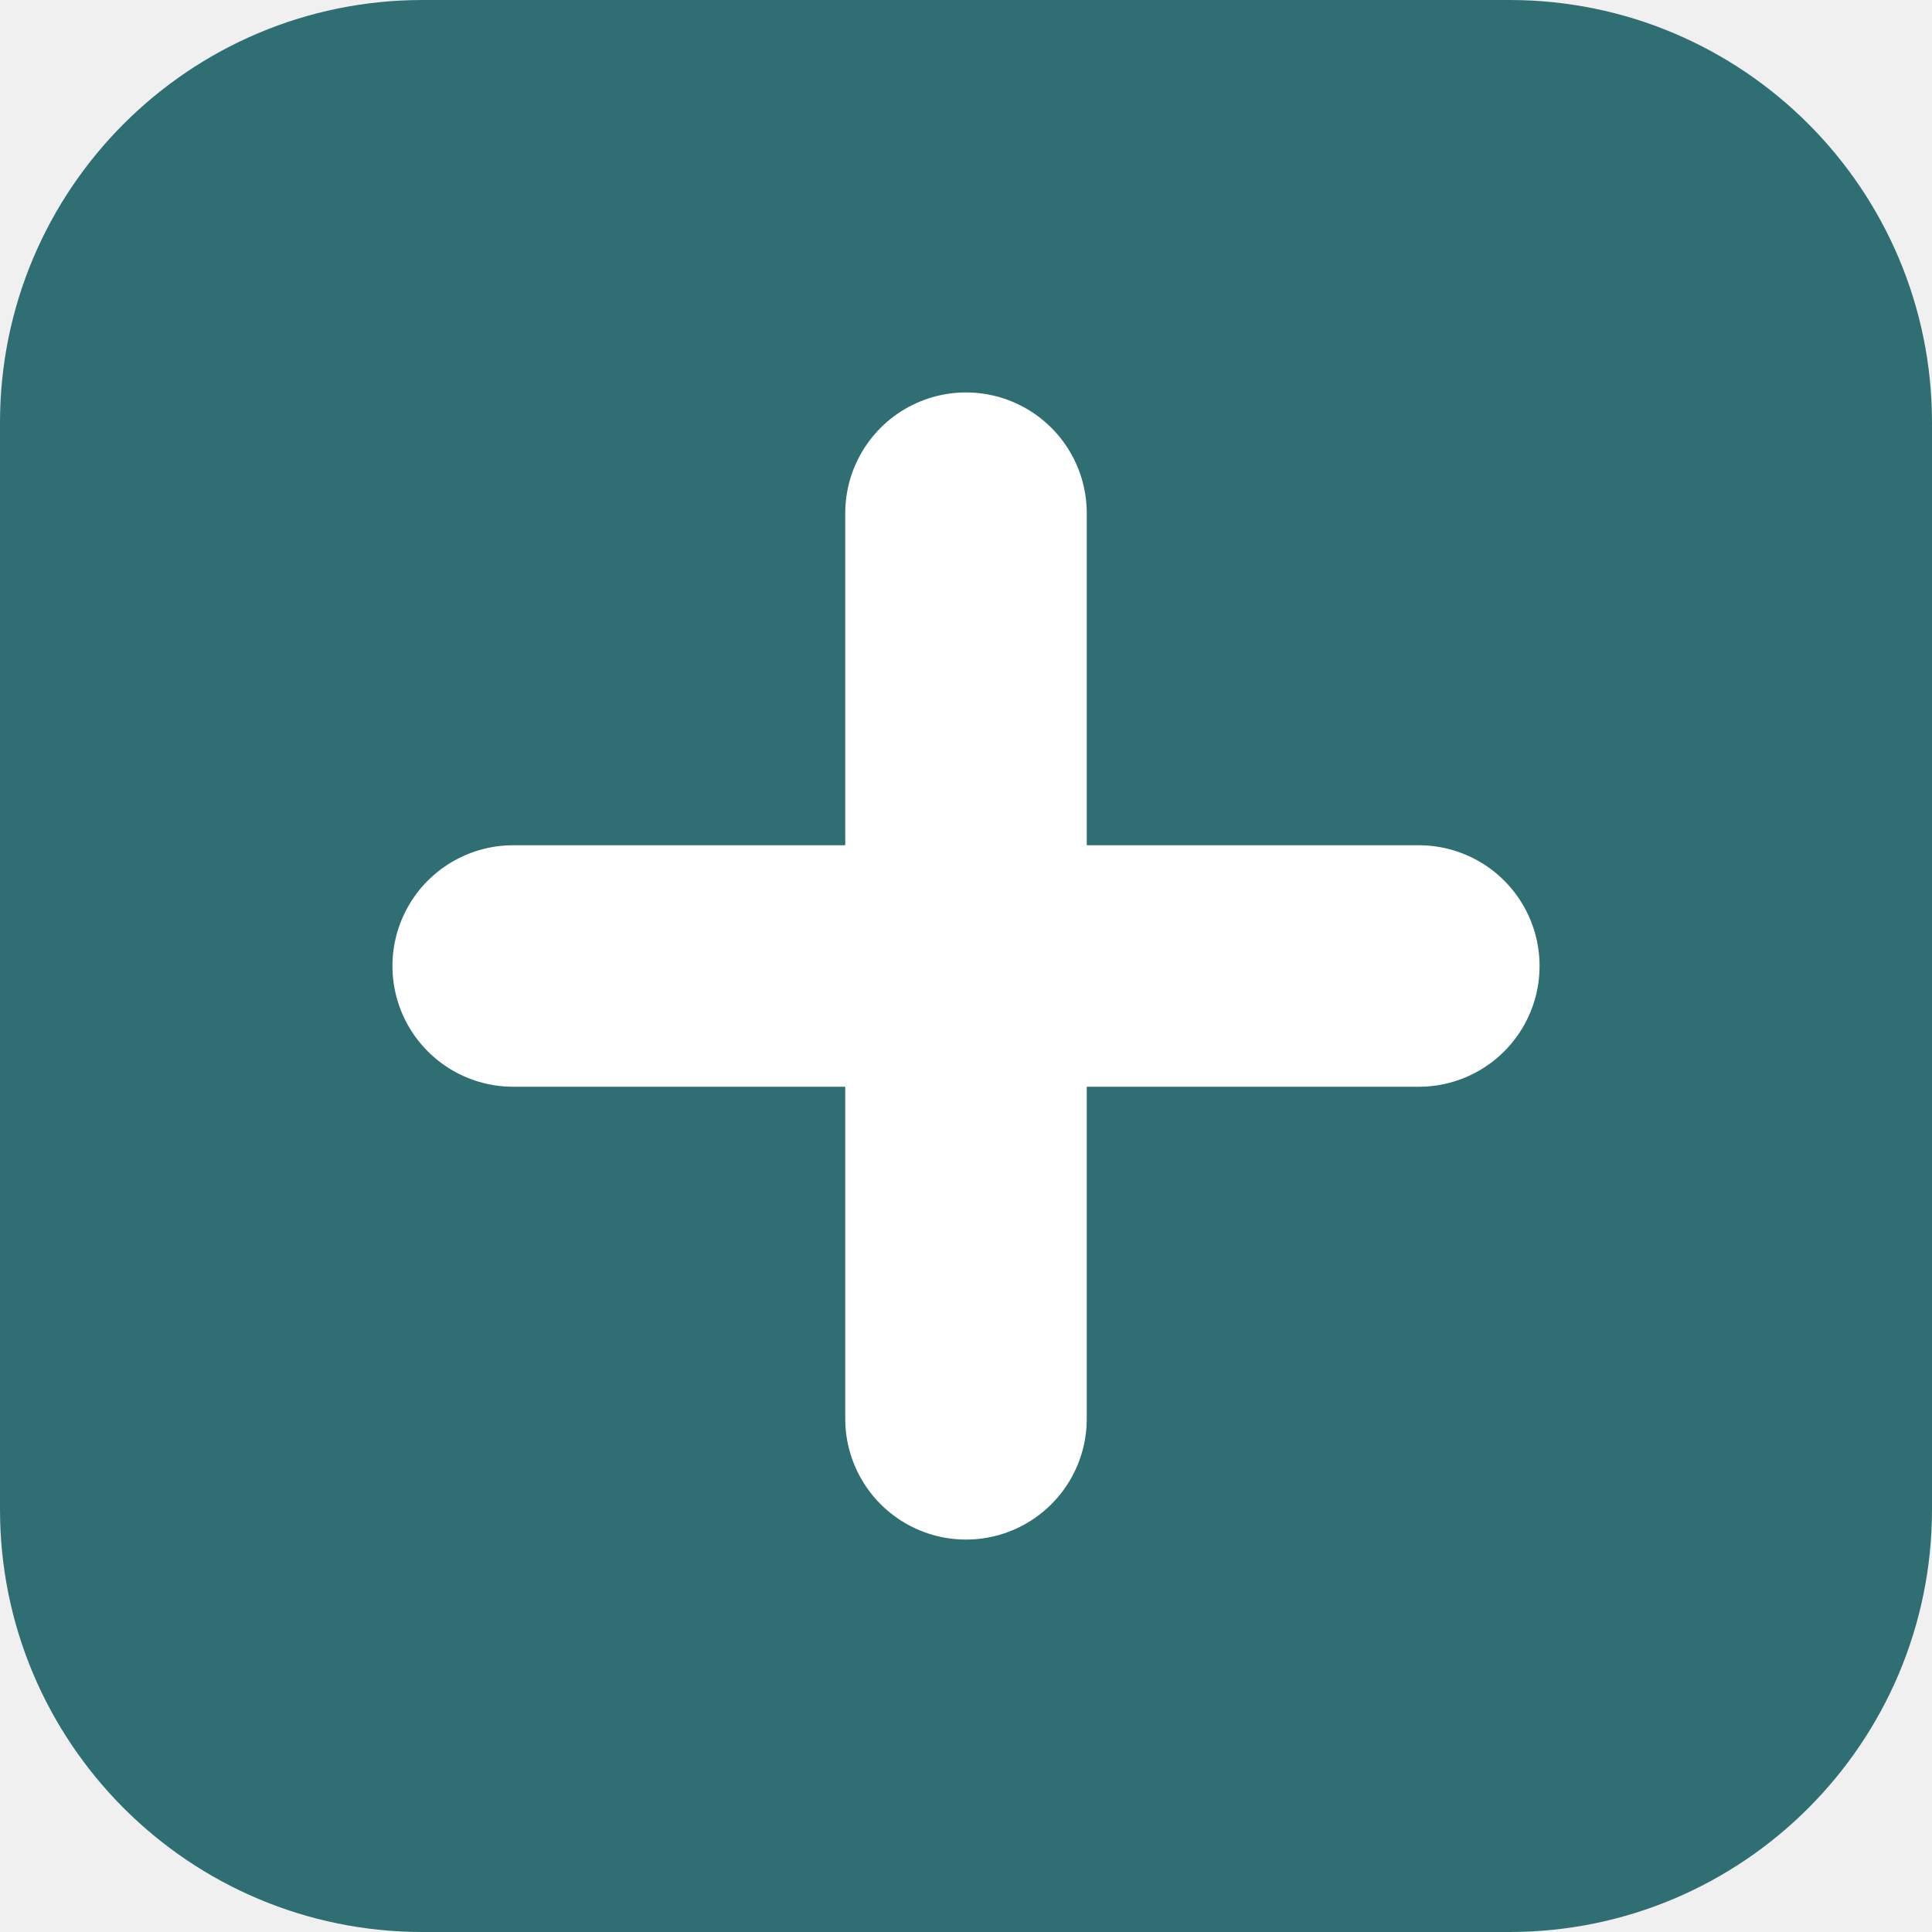
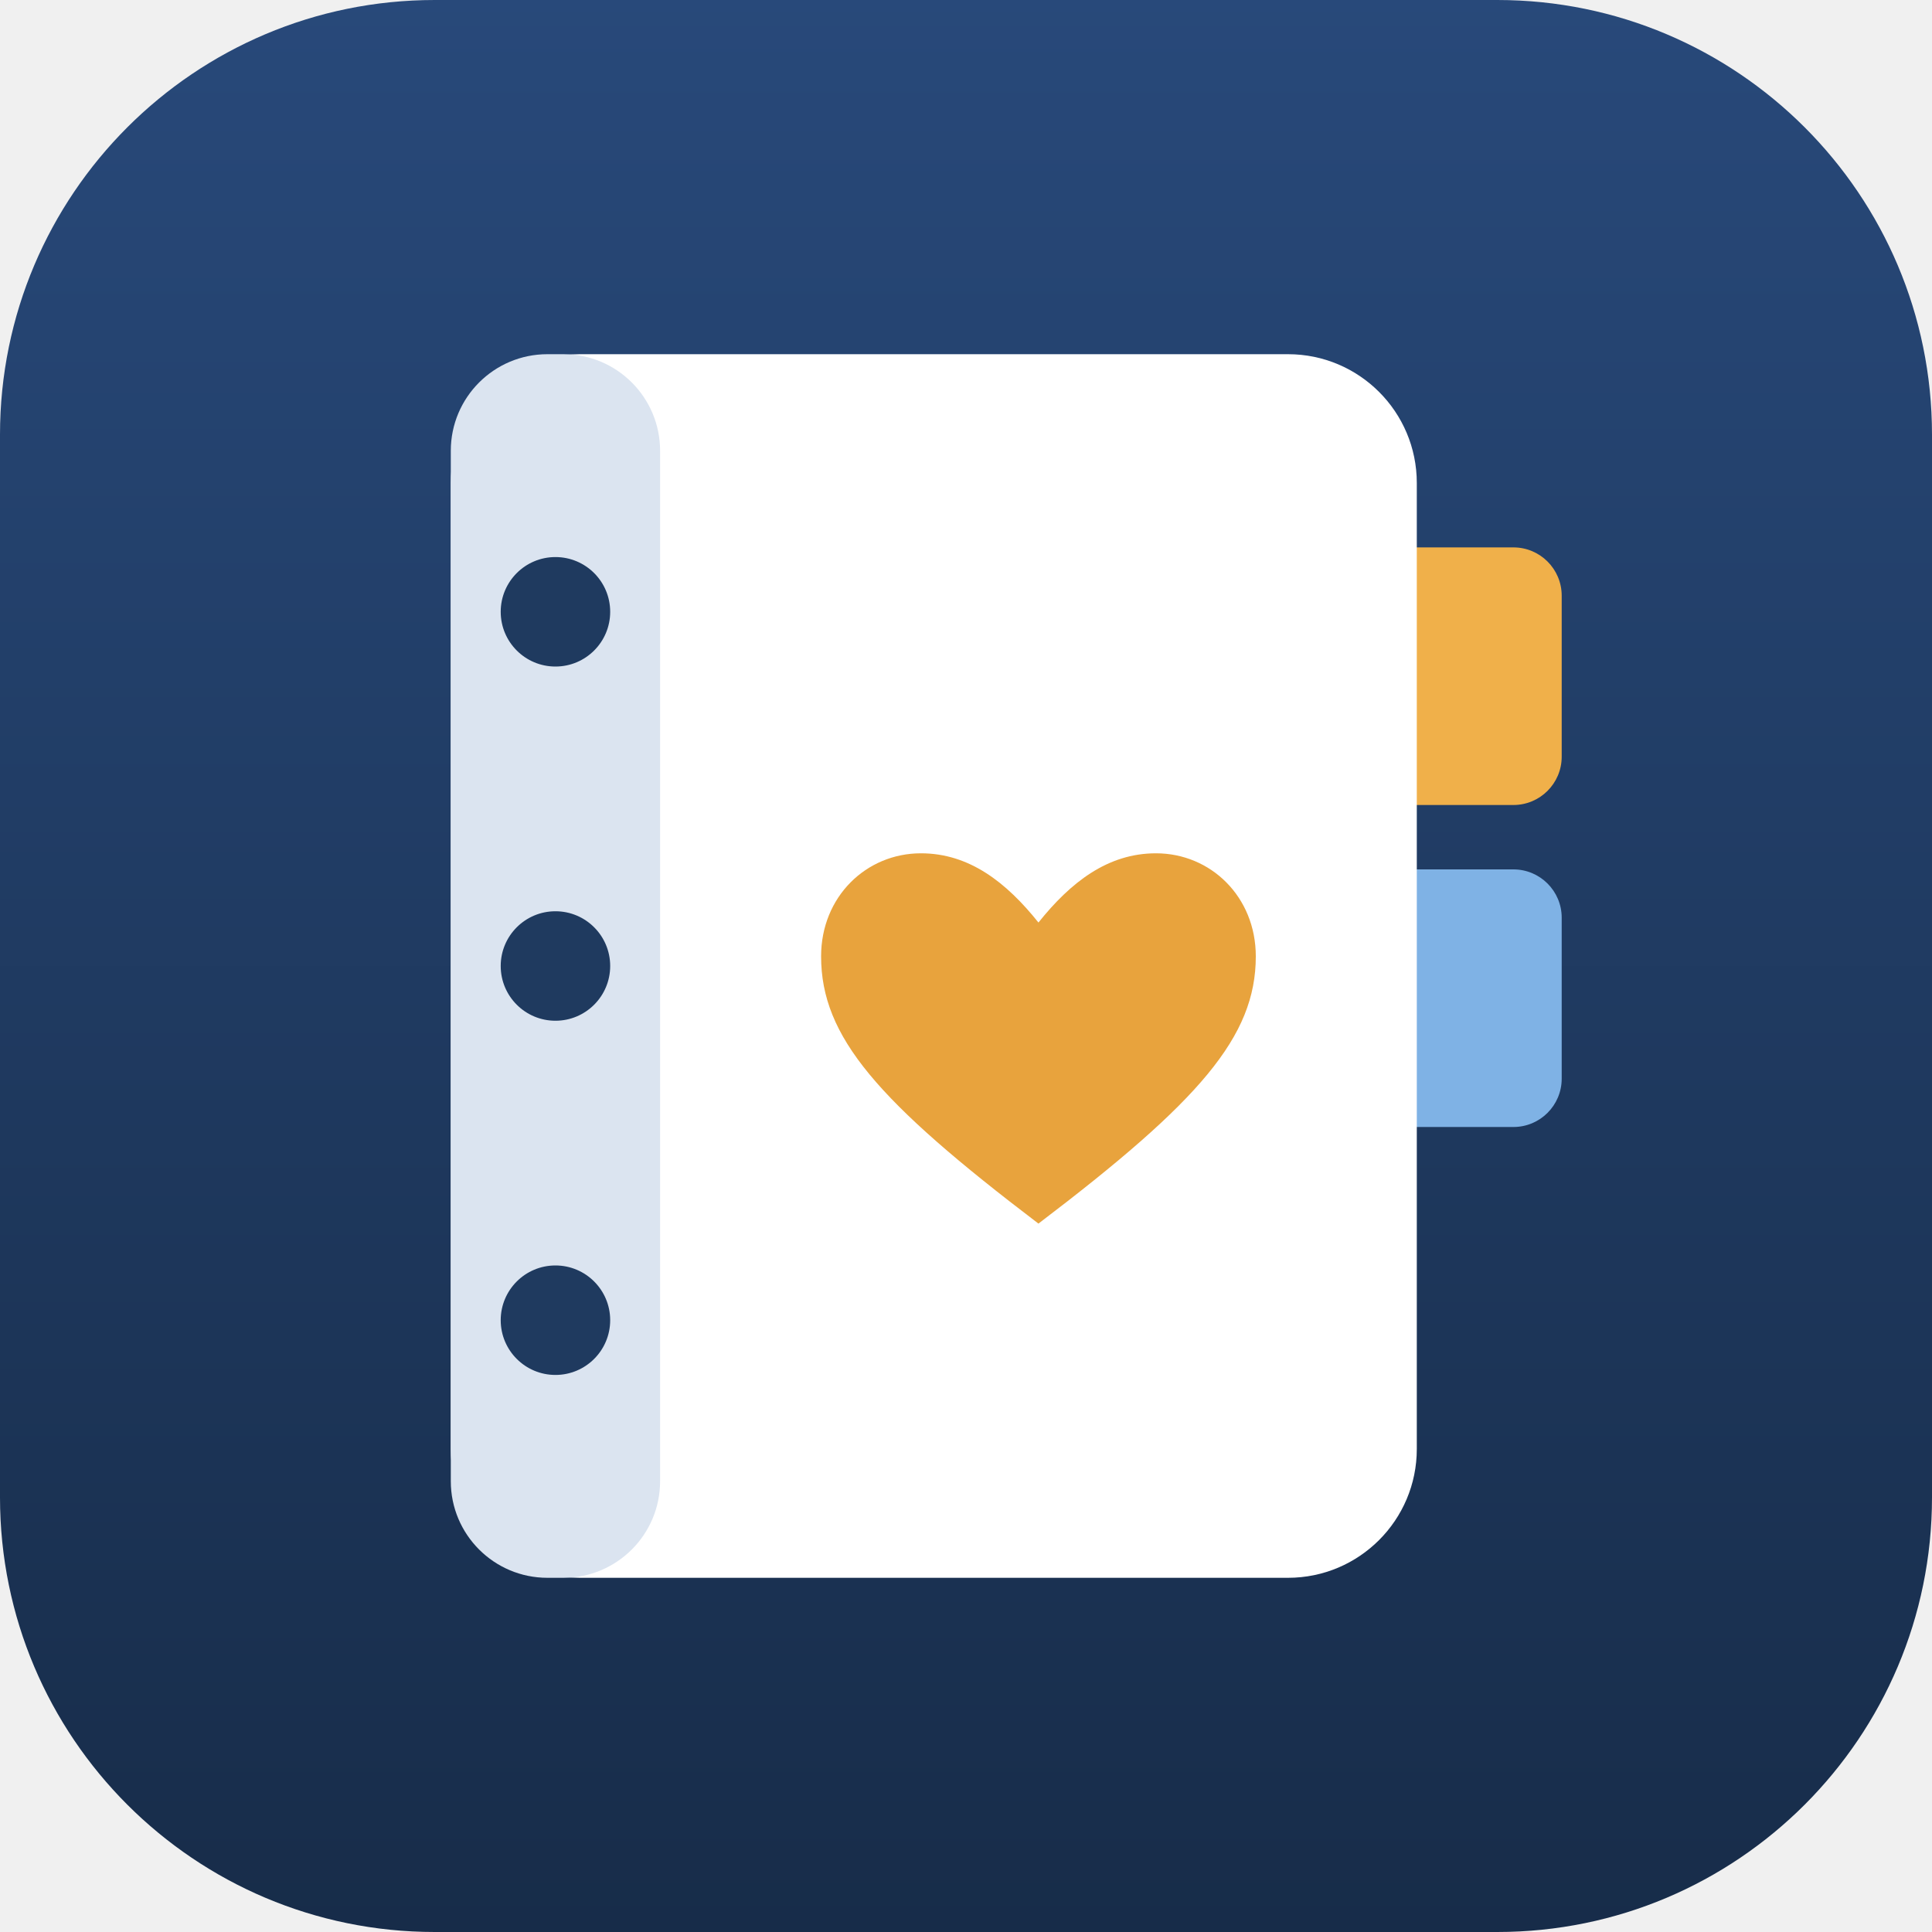
- <svg xmlns="http://www.w3.org/2000/svg" viewBox="0 0 64 64">
-   <rect width="64" height="64" rx="14" fill="#2f6f73" />
-   <path d="M32 17v30M17 32h30" stroke="#fff" stroke-width="8" stroke-linecap="round" />
+ <svg xmlns="http://www.w3.org/2000/svg" viewBox="0 0 120 120">
+   <defs>
+     <linearGradient id="g" x1="0" y1="0" x2="0" y2="1">
+       <stop offset="0" stop-color="#28497a" />
+       <stop offset="1" stop-color="#172c49" />
+     </linearGradient>
+   </defs>
+   <rect width="120" height="120" rx="27" fill="url(#g)" />
+   <rect x="83" y="34" width="14" height="16" rx="3" fill="#f0b04a" />
+   <rect x="83" y="54" width="14" height="16" rx="3" fill="#7fb2e5" />
+   <rect x="28" y="22" width="60" height="76" rx="8" fill="#fff" />
+   <rect x="28" y="22" width="13" height="76" rx="6" fill="#dbe4f0" />
+   <circle cx="34.5" cy="38" r="3.4" fill="#1f3a5f" />
+   <circle cx="34.5" cy="60" r="3.4" fill="#1f3a5f" />
+   <circle cx="34.5" cy="82" r="3.4" fill="#1f3a5f" />
+   <path d="M64.5 76c-10-7.6-13.5-11.6-13.5-16.6 0-3.7 2.8-6.4 6.2-6.4 3 0 5.3 1.8 7.3 4.3 2-2.5 4.3-4.3 7.3-4.3 3.4 0 6.2 2.7 6.2 6.4 0 5-3.5 9-13.5 16.6z" fill="#e8a33d" />
</svg>
